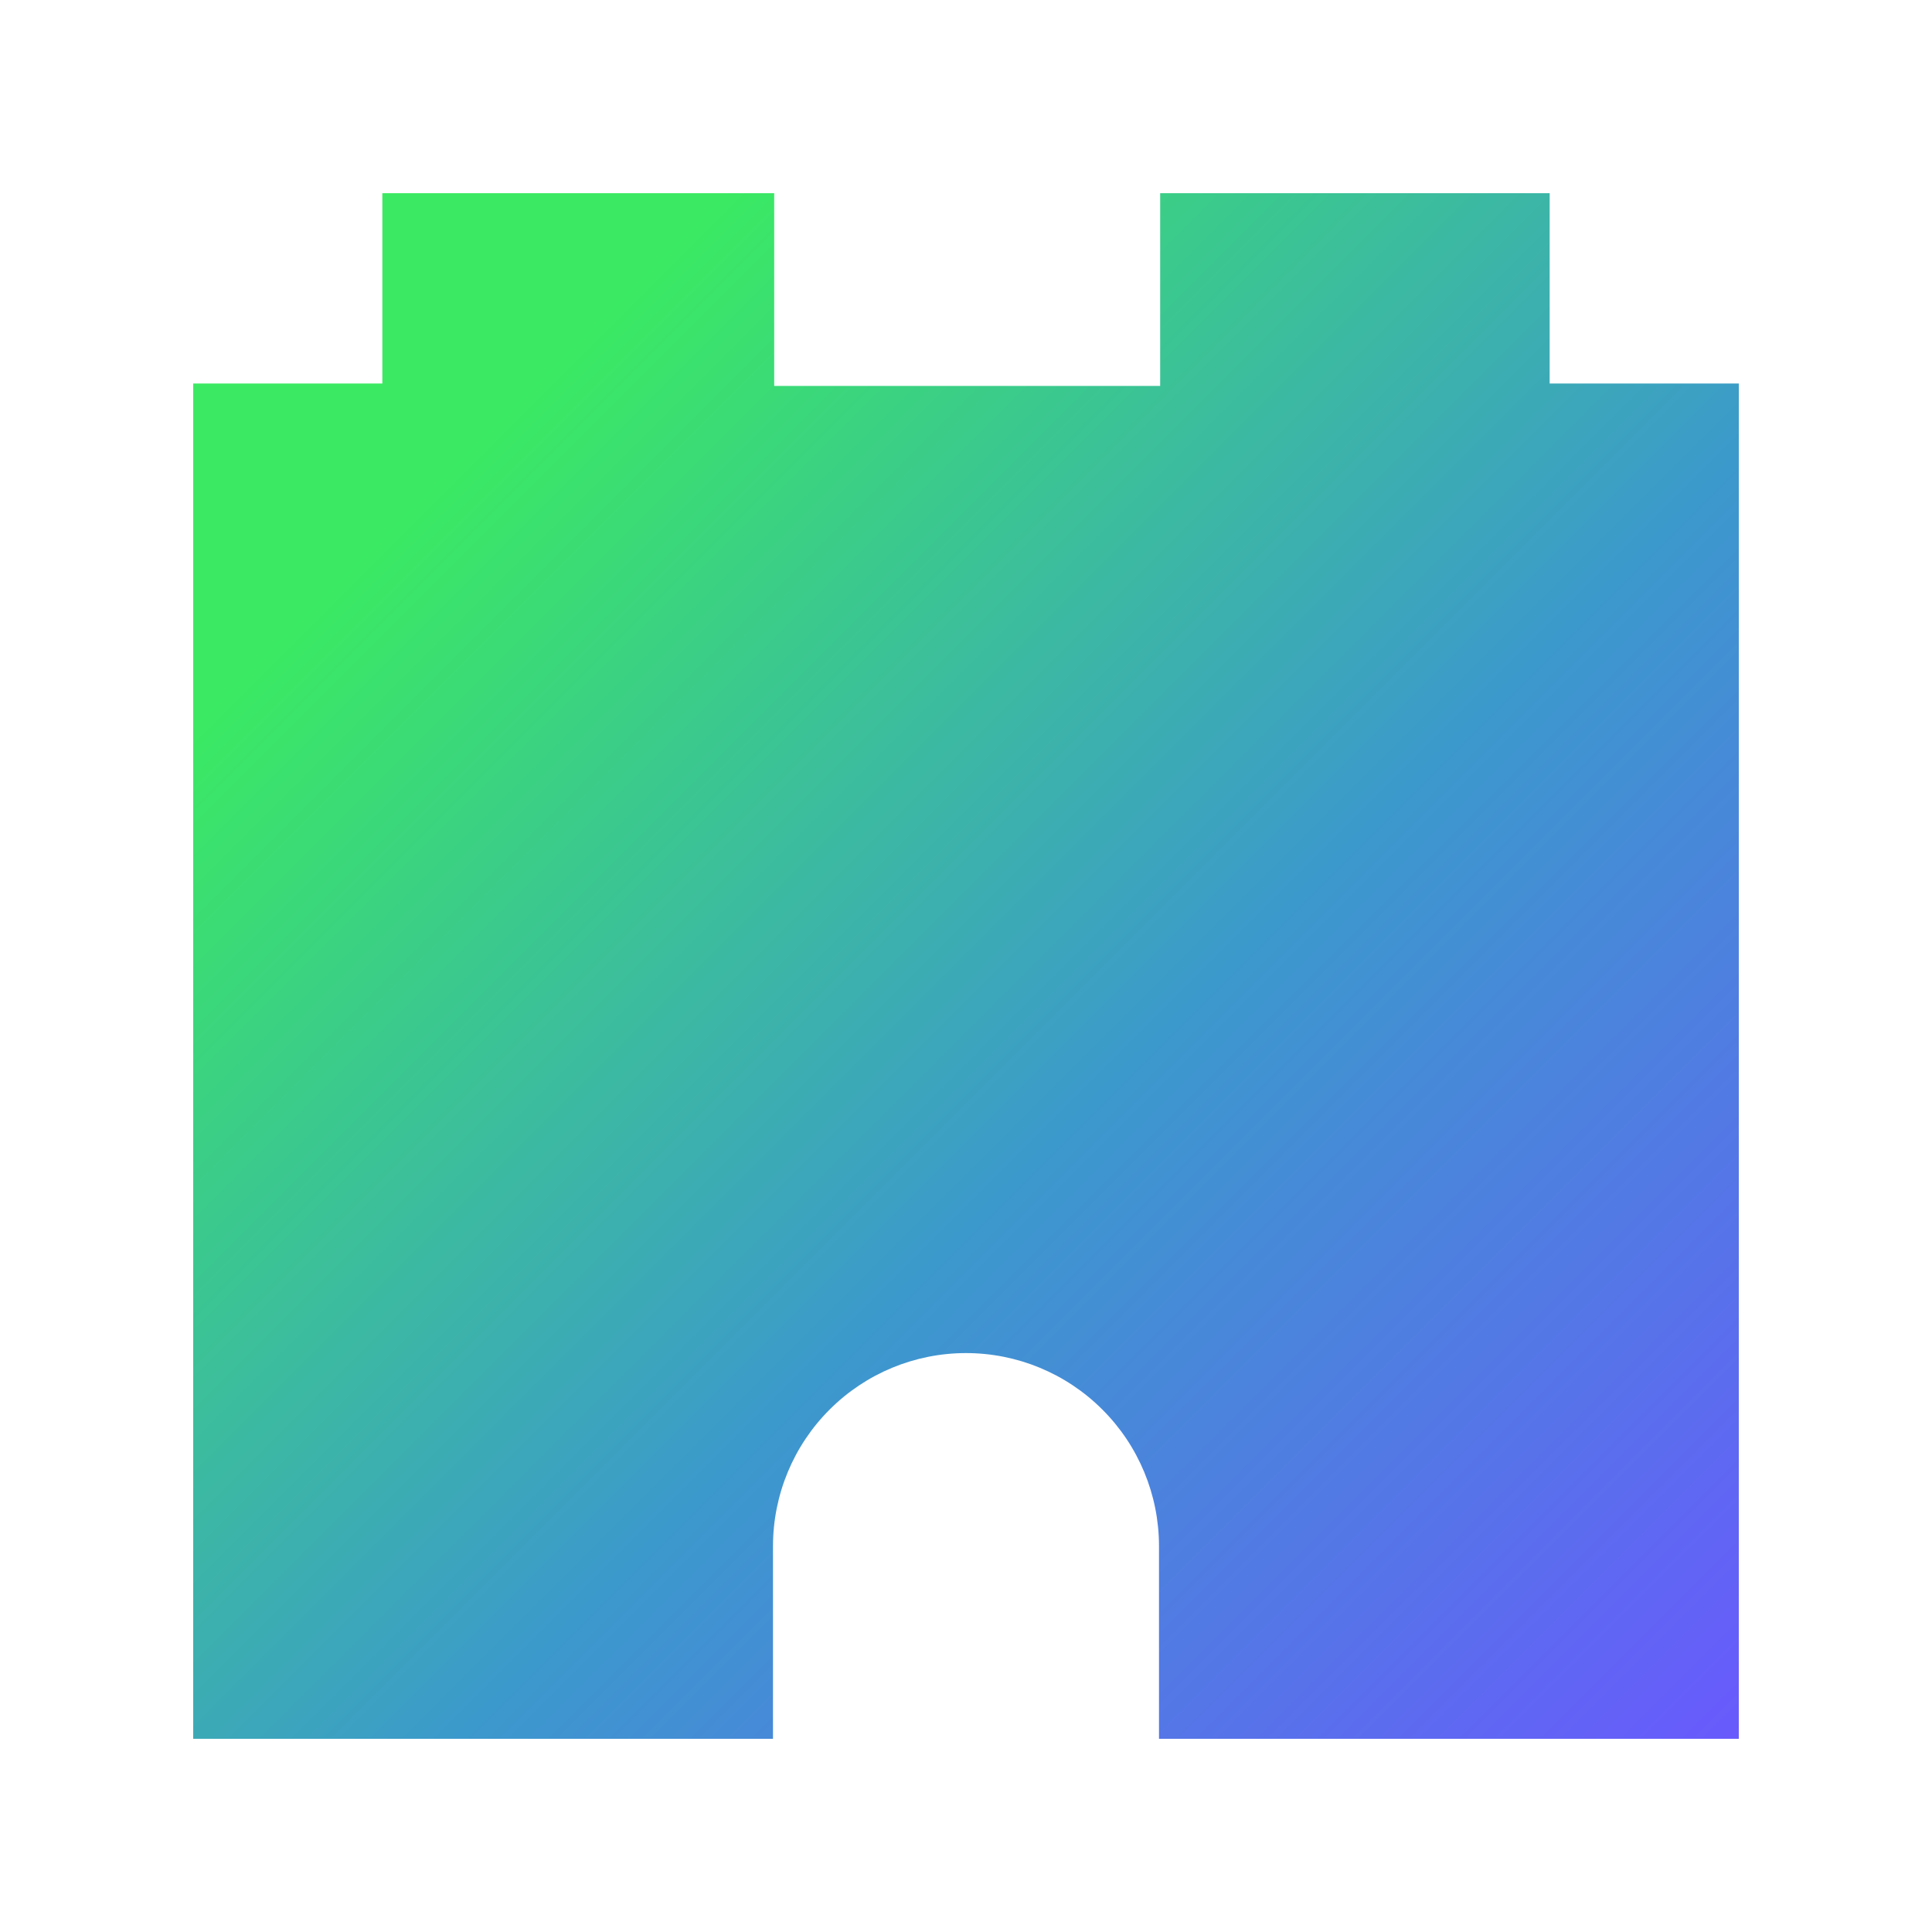
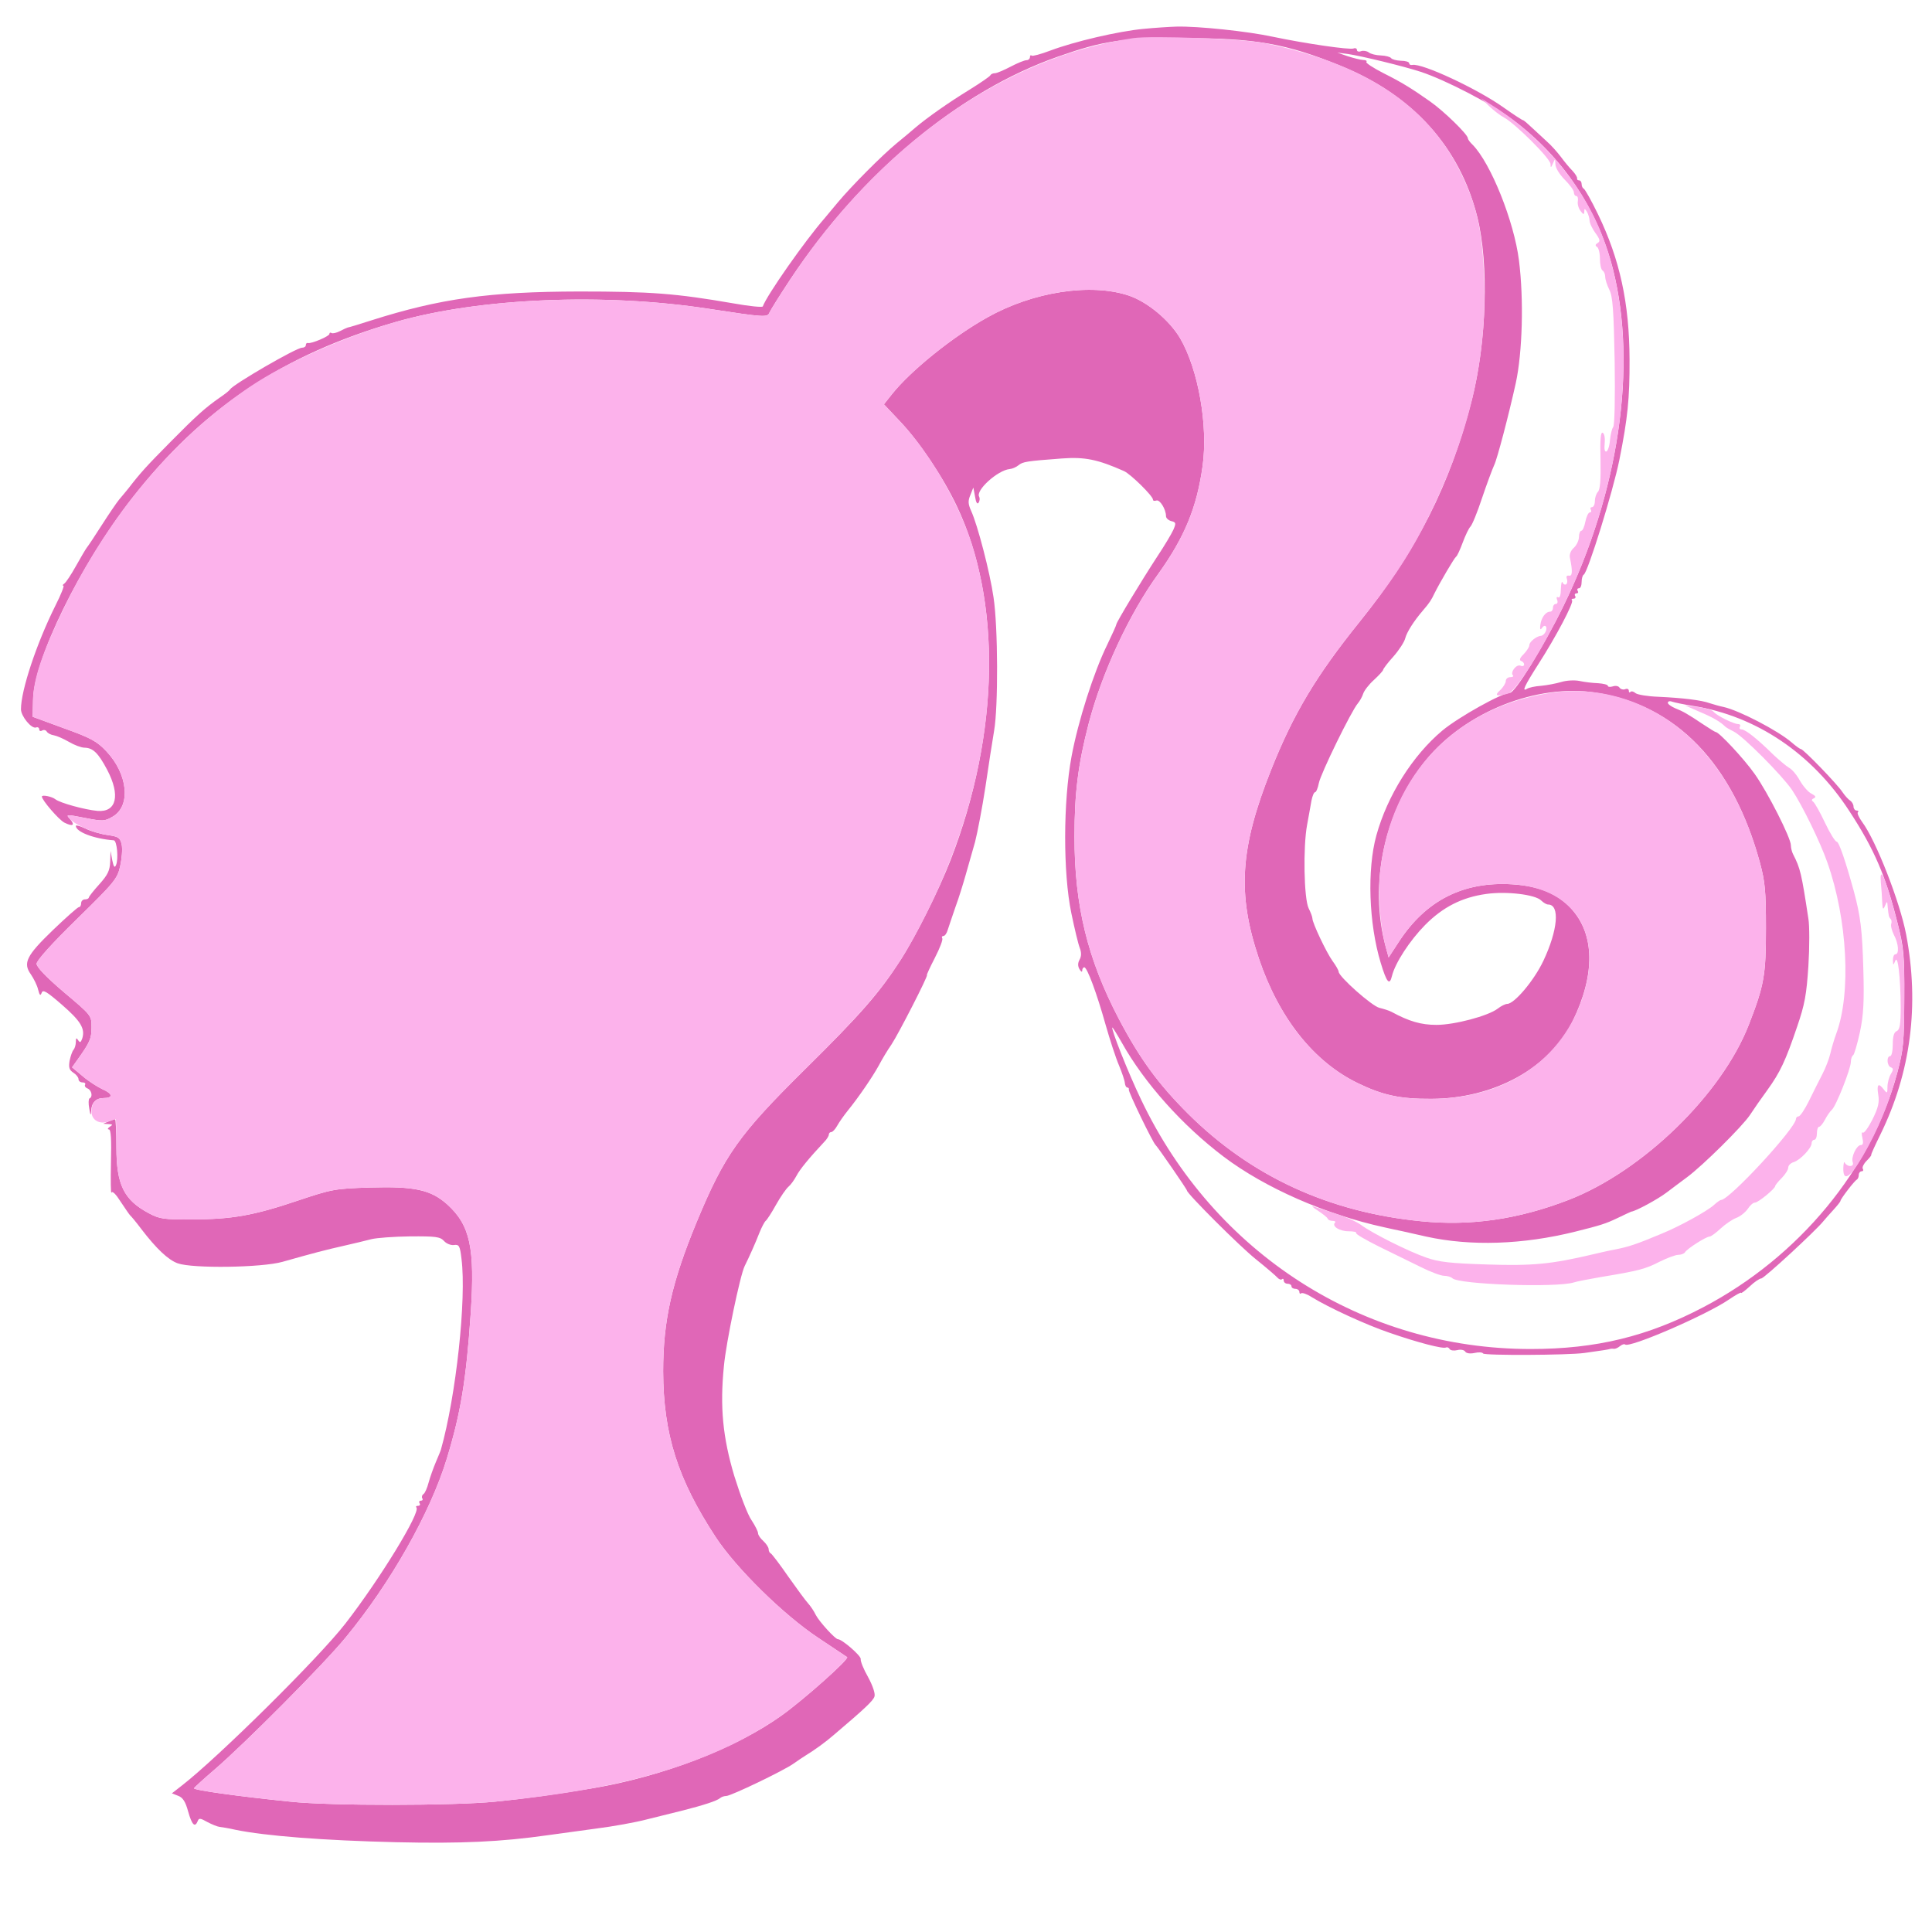
- <svg xmlns="http://www.w3.org/2000/svg" width="40" height="40" viewBox="0 0 40 40" fill="none">
-   <path d="M32.084 7.94V4H24.02V7.99H16.029V4H7.916V7.94H4V36H16.004V32.005C16.006 30.946 16.427 29.931 17.177 29.183C17.926 28.434 18.941 28.014 20 28.014C21.059 28.014 22.074 28.434 22.823 29.183C23.573 29.931 23.994 30.946 23.996 32.005V36H36V7.94H32.084Z" fill="url(#paint0_linear)" />
-   <defs>
-     <linearGradient id="paint0_linear" x1="2.942" y1="4.9" x2="37.777" y2="39.734" gradientUnits="userSpaceOnUse">
-       <stop offset="0.159" stop-color="#3BEA62" />
-       <stop offset="0.54" stop-color="#3C99CC" />
-       <stop offset="0.937" stop-color="#6B57FF" />
-     </linearGradient>
-   </defs>
+ <svg xmlns="http://www.w3.org/2000/svg" width="40px" height="40px" viewBox="0 0 40 40" version="1.1">
+   <g id="surface1">
+     <path style=" stroke:none;fill-rule:evenodd;fill:rgb(87.843%,40.392%,71.765%);fill-opacity:1;" d="M 23.672 0.598 C 23.148 0.648 22.246 0.859 21.746 1.047 C 21.551 1.121 21.375 1.168 21.359 1.152 C 21.34 1.133 21.324 1.148 21.324 1.184 C 21.324 1.215 21.293 1.246 21.254 1.246 C 21.211 1.246 21.066 1.305 20.926 1.379 C 20.785 1.453 20.637 1.516 20.598 1.516 C 20.555 1.516 20.516 1.535 20.504 1.559 C 20.496 1.582 20.301 1.715 20.07 1.859 C 19.648 2.117 19.191 2.438 18.945 2.648 C 18.871 2.715 18.699 2.855 18.566 2.965 C 18.258 3.219 17.633 3.848 17.348 4.188 C 17.23 4.332 17.105 4.477 17.078 4.512 C 16.668 4.98 15.875 6.113 15.793 6.344 C 15.785 6.367 15.512 6.34 15.184 6.281 C 13.988 6.074 13.469 6.035 11.988 6.035 C 10.137 6.039 9.113 6.18 7.688 6.633 C 7.434 6.715 7.215 6.781 7.199 6.781 C 7.184 6.785 7.113 6.816 7.039 6.855 C 6.969 6.891 6.891 6.91 6.863 6.895 C 6.84 6.879 6.82 6.887 6.82 6.914 C 6.82 6.961 6.445 7.121 6.375 7.102 C 6.352 7.094 6.332 7.113 6.332 7.145 C 6.332 7.176 6.297 7.199 6.254 7.199 C 6.133 7.199 4.836 7.953 4.762 8.062 C 4.75 8.086 4.652 8.164 4.547 8.234 C 4.246 8.445 4.074 8.598 3.523 9.156 C 3.043 9.641 2.91 9.785 2.664 10.105 C 2.613 10.168 2.527 10.273 2.469 10.34 C 2.414 10.406 2.25 10.648 2.105 10.875 C 1.961 11.102 1.82 11.312 1.793 11.344 C 1.77 11.375 1.668 11.547 1.57 11.723 C 1.473 11.898 1.363 12.062 1.332 12.082 C 1.297 12.105 1.289 12.125 1.312 12.125 C 1.336 12.125 1.262 12.312 1.145 12.543 C 0.754 13.328 0.434 14.293 0.434 14.684 C 0.434 14.828 0.652 15.094 0.746 15.062 C 0.781 15.047 0.812 15.066 0.812 15.102 C 0.812 15.133 0.84 15.145 0.871 15.125 C 0.906 15.105 0.949 15.113 0.969 15.148 C 0.988 15.18 1.055 15.215 1.113 15.223 C 1.176 15.234 1.312 15.293 1.426 15.359 C 1.539 15.426 1.684 15.48 1.75 15.48 C 1.926 15.484 2.035 15.59 2.219 15.938 C 2.496 16.465 2.414 16.82 2.02 16.789 C 1.762 16.766 1.242 16.625 1.145 16.547 C 1.078 16.492 0.867 16.449 0.867 16.492 C 0.867 16.566 1.219 16.973 1.332 17.031 C 1.512 17.121 1.562 17.086 1.445 16.953 C 1.359 16.859 1.371 16.859 1.758 16.934 C 2.133 17.008 2.168 17.004 2.336 16.906 C 2.715 16.684 2.648 16.023 2.199 15.551 C 2.008 15.348 1.879 15.277 1.324 15.078 L 0.676 14.84 L 0.684 14.496 C 0.695 13.66 1.664 11.684 2.727 10.324 C 4.184 8.457 5.855 7.34 8.199 6.664 C 9.93 6.168 12.508 6.059 14.684 6.395 C 15.828 6.57 15.891 6.574 15.93 6.473 C 15.949 6.426 16.145 6.113 16.367 5.777 C 17.828 3.578 19.863 1.887 21.906 1.172 C 22.855 0.84 23.215 0.789 24.492 0.789 C 25.984 0.789 26.637 0.902 27.766 1.367 C 29.254 1.973 30.223 3.047 30.586 4.492 C 30.828 5.461 30.781 7.059 30.473 8.281 C 30.023 10.035 29.332 11.406 28.145 12.879 C 27.246 13.996 26.777 14.781 26.316 15.941 C 25.672 17.559 25.613 18.5 26.062 19.84 C 26.477 21.074 27.199 21.984 28.113 22.426 C 28.629 22.676 28.988 22.754 29.633 22.75 C 30.934 22.746 32.082 22.113 32.559 21.145 C 33.031 20.176 33.02 19.344 32.527 18.809 C 32.238 18.5 31.859 18.344 31.312 18.309 C 30.301 18.246 29.523 18.637 28.961 19.5 L 28.75 19.824 L 28.688 19.598 C 28.336 18.289 28.664 16.781 29.531 15.727 C 30.352 14.734 31.816 14.152 33.035 14.34 C 34.703 14.594 35.879 15.809 36.438 17.863 C 36.543 18.254 36.562 18.449 36.562 19.215 C 36.562 20.184 36.527 20.395 36.211 21.207 C 35.652 22.652 34.016 24.246 32.473 24.844 C 31.43 25.246 30.449 25.387 29.426 25.285 C 27.512 25.098 25.898 24.352 24.594 23.055 C 23.98 22.441 23.602 21.926 23.164 21.094 C 22.516 19.855 22.246 18.75 22.246 17.324 C 22.246 16.422 22.32 15.828 22.539 14.984 C 22.812 13.934 23.379 12.711 23.98 11.883 C 24.527 11.121 24.781 10.5 24.898 9.652 C 25.016 8.812 24.809 7.648 24.434 7.004 C 24.211 6.629 23.762 6.254 23.375 6.121 C 22.586 5.855 21.391 6.039 20.445 6.57 C 19.727 6.969 18.848 7.68 18.465 8.164 L 18.301 8.371 L 18.629 8.719 C 19.035 9.145 19.523 9.875 19.812 10.484 C 20.742 12.445 20.695 15.184 19.684 17.797 C 19.434 18.438 18.965 19.379 18.641 19.883 C 18.199 20.566 17.816 21.004 16.668 22.137 C 15.297 23.492 15 23.91 14.422 25.305 C 13.906 26.555 13.73 27.344 13.73 28.391 C 13.734 29.695 14.031 30.625 14.82 31.828 C 15.246 32.473 16.223 33.434 16.941 33.91 C 17.254 34.117 17.523 34.297 17.539 34.309 C 17.586 34.348 16.648 35.184 16.184 35.516 C 15.238 36.195 13.73 36.777 12.277 37.023 C 11.504 37.152 10.922 37.234 10.258 37.301 C 9.383 37.387 6.848 37.391 6.008 37.301 C 4.926 37.191 4 37.062 4.016 37.023 C 4.027 37.004 4.215 36.832 4.438 36.641 C 5.062 36.105 6.703 34.457 7.16 33.898 C 8.09 32.77 8.91 31.316 9.25 30.203 C 9.539 29.254 9.652 28.574 9.746 27.188 C 9.836 25.836 9.734 25.367 9.262 24.938 C 8.922 24.633 8.586 24.559 7.664 24.586 C 6.934 24.609 6.871 24.621 6.172 24.855 C 5.258 25.164 4.801 25.246 3.977 25.246 C 3.395 25.25 3.305 25.238 3.086 25.121 C 2.562 24.844 2.41 24.527 2.41 23.75 C 2.41 23.43 2.395 23.168 2.383 23.172 C 2.367 23.172 2.305 23.195 2.246 23.219 L 2.137 23.266 L 2.246 23.273 C 2.336 23.277 2.34 23.285 2.273 23.328 C 2.23 23.359 2.219 23.383 2.254 23.383 C 2.297 23.383 2.309 23.586 2.297 24.074 C 2.289 24.453 2.293 24.73 2.309 24.691 C 2.328 24.652 2.402 24.727 2.5 24.883 C 2.594 25.023 2.68 25.152 2.699 25.168 C 2.719 25.184 2.82 25.305 2.922 25.441 C 3.238 25.855 3.484 26.086 3.68 26.156 C 3.992 26.266 5.418 26.246 5.848 26.125 C 6.484 25.945 6.734 25.879 7.117 25.793 C 7.324 25.746 7.582 25.684 7.688 25.656 C 7.793 25.629 8.152 25.602 8.488 25.598 C 9.02 25.594 9.109 25.605 9.191 25.691 C 9.242 25.75 9.336 25.785 9.398 25.777 C 9.504 25.762 9.523 25.789 9.555 26.066 C 9.66 26.895 9.441 28.906 9.129 30.012 C 9.121 30.043 9.07 30.16 9.023 30.273 C 8.973 30.391 8.906 30.578 8.875 30.691 C 8.844 30.809 8.797 30.918 8.766 30.934 C 8.738 30.953 8.727 30.992 8.742 31.02 C 8.762 31.047 8.746 31.07 8.715 31.07 C 8.68 31.07 8.668 31.094 8.688 31.125 C 8.707 31.152 8.691 31.176 8.656 31.176 C 8.617 31.176 8.605 31.191 8.621 31.211 C 8.715 31.305 7.867 32.691 7.152 33.613 C 6.605 34.32 4.496 36.406 3.75 36.98 L 3.559 37.129 L 3.688 37.18 C 3.785 37.215 3.84 37.301 3.895 37.504 C 3.973 37.781 4.035 37.848 4.094 37.703 C 4.117 37.637 4.148 37.641 4.293 37.723 C 4.387 37.773 4.504 37.82 4.547 37.824 C 4.59 37.828 4.738 37.852 4.871 37.883 C 5.496 38.012 6.699 38.105 8.199 38.141 C 9.551 38.172 10.375 38.133 11.34 37.996 C 11.547 37.969 12 37.906 12.34 37.859 C 12.684 37.816 13.16 37.73 13.395 37.668 C 13.633 37.609 13.977 37.523 14.152 37.48 C 14.562 37.375 14.844 37.285 14.91 37.227 C 14.938 37.203 14.992 37.184 15.035 37.184 C 15.133 37.184 16.223 36.66 16.426 36.516 C 16.516 36.453 16.629 36.375 16.676 36.348 C 16.879 36.223 17.09 36.07 17.27 35.914 C 17.91 35.371 18.078 35.211 18.105 35.125 C 18.125 35.066 18.07 34.902 17.973 34.723 C 17.879 34.559 17.812 34.391 17.82 34.348 C 17.832 34.285 17.434 33.938 17.348 33.938 C 17.293 33.938 16.965 33.578 16.891 33.438 C 16.852 33.355 16.777 33.246 16.73 33.195 C 16.68 33.141 16.496 32.891 16.32 32.641 C 16.145 32.387 15.98 32.172 15.957 32.16 C 15.934 32.152 15.914 32.113 15.914 32.074 C 15.914 32.035 15.863 31.961 15.805 31.906 C 15.746 31.855 15.695 31.781 15.695 31.746 C 15.695 31.707 15.633 31.586 15.559 31.473 C 15.48 31.363 15.324 30.949 15.203 30.559 C 14.965 29.762 14.902 29.133 14.988 28.281 C 15.031 27.805 15.324 26.398 15.418 26.211 C 15.512 26.023 15.641 25.734 15.723 25.523 C 15.77 25.406 15.828 25.297 15.852 25.277 C 15.875 25.262 15.973 25.113 16.066 24.945 C 16.16 24.777 16.277 24.609 16.324 24.57 C 16.371 24.531 16.441 24.434 16.488 24.348 C 16.555 24.215 16.758 23.969 17.062 23.645 C 17.117 23.59 17.16 23.52 17.16 23.492 C 17.16 23.461 17.184 23.438 17.211 23.438 C 17.238 23.438 17.293 23.379 17.332 23.309 C 17.371 23.238 17.469 23.098 17.551 22.996 C 17.773 22.723 18.062 22.301 18.195 22.059 C 18.258 21.938 18.375 21.742 18.457 21.625 C 18.602 21.406 19.227 20.188 19.191 20.188 C 19.18 20.188 19.254 20.027 19.355 19.832 C 19.457 19.633 19.527 19.453 19.508 19.426 C 19.492 19.398 19.504 19.379 19.531 19.379 C 19.562 19.379 19.602 19.324 19.621 19.254 C 19.641 19.188 19.715 18.977 19.781 18.781 C 19.852 18.59 19.945 18.285 19.996 18.105 C 20.047 17.926 20.133 17.621 20.188 17.43 C 20.238 17.234 20.336 16.723 20.402 16.293 C 20.465 15.859 20.547 15.336 20.582 15.129 C 20.668 14.633 20.664 12.988 20.57 12.367 C 20.496 11.852 20.238 10.859 20.105 10.574 C 20.043 10.434 20.039 10.371 20.09 10.25 L 20.152 10.094 L 20.188 10.285 C 20.207 10.406 20.234 10.449 20.262 10.406 C 20.285 10.367 20.289 10.316 20.273 10.285 C 20.191 10.156 20.656 9.734 20.906 9.711 C 20.957 9.707 21.039 9.672 21.086 9.633 C 21.176 9.559 21.25 9.547 21.988 9.492 C 22.461 9.457 22.727 9.512 23.273 9.754 C 23.414 9.82 23.871 10.27 23.871 10.344 C 23.871 10.371 23.902 10.375 23.941 10.363 C 24.012 10.336 24.141 10.543 24.141 10.688 C 24.141 10.727 24.191 10.773 24.25 10.789 C 24.348 10.812 24.352 10.832 24.293 10.969 C 24.254 11.055 24.105 11.305 23.957 11.527 C 23.633 12.023 23.113 12.883 23.113 12.926 C 23.113 12.945 23.027 13.133 22.926 13.344 C 22.645 13.914 22.32 14.934 22.184 15.668 C 22.012 16.598 22.008 18.07 22.18 18.902 C 22.246 19.223 22.324 19.547 22.355 19.625 C 22.391 19.719 22.391 19.797 22.352 19.867 C 22.312 19.941 22.312 20.004 22.352 20.07 C 22.383 20.121 22.406 20.133 22.406 20.094 C 22.406 20.059 22.426 20.027 22.449 20.027 C 22.508 20.027 22.707 20.562 22.891 21.219 C 22.98 21.531 23.102 21.906 23.168 22.059 C 23.23 22.207 23.285 22.371 23.289 22.422 C 23.293 22.473 23.316 22.516 23.34 22.516 C 23.363 22.516 23.379 22.535 23.371 22.559 C 23.355 22.598 23.867 23.656 23.926 23.707 C 23.969 23.746 24.574 24.621 24.574 24.648 C 24.574 24.711 25.668 25.805 26 26.07 C 26.215 26.242 26.414 26.414 26.445 26.449 C 26.48 26.488 26.523 26.504 26.543 26.484 C 26.562 26.465 26.578 26.48 26.578 26.512 C 26.578 26.547 26.613 26.578 26.656 26.578 C 26.703 26.578 26.738 26.602 26.738 26.629 C 26.738 26.66 26.773 26.684 26.82 26.684 C 26.863 26.684 26.902 26.715 26.902 26.746 C 26.902 26.781 26.918 26.797 26.938 26.777 C 26.957 26.758 27.055 26.789 27.152 26.852 C 27.504 27.07 28.285 27.43 28.77 27.594 C 29.355 27.797 29.883 27.934 29.938 27.898 C 29.961 27.887 29.996 27.898 30.012 27.93 C 30.031 27.961 30.105 27.969 30.172 27.953 C 30.242 27.934 30.316 27.949 30.336 27.984 C 30.359 28.02 30.438 28.031 30.527 28.012 C 30.613 27.992 30.691 27.996 30.707 28.023 C 30.734 28.066 32.453 28.059 32.801 28.012 C 33.172 27.961 33.316 27.938 33.344 27.926 C 33.355 27.922 33.391 27.922 33.414 27.926 C 33.441 27.93 33.496 27.906 33.539 27.871 C 33.582 27.836 33.629 27.82 33.645 27.836 C 33.73 27.918 35.336 27.223 35.801 26.902 C 35.938 26.809 36.047 26.75 36.047 26.766 C 36.047 26.785 36.129 26.723 36.227 26.633 C 36.32 26.543 36.43 26.469 36.465 26.469 C 36.523 26.469 37.59 25.484 37.75 25.285 C 37.781 25.246 37.875 25.141 37.957 25.051 C 38.039 24.961 38.105 24.879 38.105 24.863 C 38.105 24.824 38.398 24.441 38.445 24.422 C 38.465 24.41 38.484 24.367 38.484 24.324 C 38.484 24.285 38.512 24.25 38.543 24.25 C 38.574 24.25 38.586 24.227 38.566 24.195 C 38.551 24.168 38.586 24.094 38.645 24.035 C 38.707 23.973 38.75 23.918 38.742 23.91 C 38.734 23.902 38.82 23.715 38.93 23.492 C 39.562 22.203 39.742 20.809 39.465 19.348 C 39.336 18.672 38.84 17.402 38.555 17.02 C 38.488 16.926 38.445 16.836 38.465 16.816 C 38.488 16.797 38.473 16.781 38.438 16.781 C 38.406 16.781 38.375 16.742 38.375 16.699 C 38.375 16.656 38.344 16.602 38.309 16.578 C 38.27 16.555 38.199 16.477 38.148 16.402 C 38.043 16.238 37.336 15.508 37.285 15.508 C 37.266 15.508 37.18 15.445 37.094 15.371 C 36.809 15.125 36.004 14.707 35.684 14.637 C 35.602 14.621 35.473 14.582 35.398 14.559 C 35.23 14.496 34.836 14.449 34.332 14.426 C 34.113 14.418 33.906 14.383 33.863 14.352 C 33.824 14.316 33.777 14.305 33.758 14.324 C 33.738 14.348 33.723 14.336 33.723 14.301 C 33.723 14.266 33.688 14.25 33.645 14.27 C 33.605 14.285 33.555 14.27 33.531 14.238 C 33.512 14.203 33.449 14.191 33.391 14.211 C 33.336 14.227 33.289 14.223 33.289 14.199 C 33.289 14.176 33.195 14.152 33.086 14.145 C 32.973 14.141 32.801 14.121 32.699 14.098 C 32.598 14.078 32.434 14.086 32.32 14.121 C 32.215 14.152 32.027 14.188 31.906 14.199 C 31.785 14.207 31.656 14.234 31.613 14.262 C 31.504 14.328 31.559 14.207 31.848 13.754 C 32.211 13.191 32.59 12.473 32.547 12.43 C 32.527 12.41 32.543 12.395 32.578 12.395 C 32.613 12.395 32.629 12.371 32.613 12.34 C 32.594 12.312 32.605 12.285 32.641 12.285 C 32.672 12.285 32.684 12.262 32.664 12.234 C 32.648 12.203 32.656 12.18 32.691 12.18 C 32.723 12.18 32.746 12.121 32.746 12.047 C 32.746 11.977 32.766 11.91 32.789 11.898 C 32.871 11.863 33.395 10.176 33.527 9.523 C 33.699 8.664 33.742 8.246 33.738 7.441 C 33.734 6.27 33.535 5.367 33.086 4.438 C 32.949 4.156 32.816 3.918 32.789 3.906 C 32.766 3.895 32.746 3.855 32.746 3.812 C 32.746 3.77 32.723 3.734 32.691 3.734 C 32.664 3.734 32.645 3.715 32.652 3.695 C 32.66 3.672 32.617 3.602 32.559 3.539 C 32.496 3.477 32.387 3.344 32.312 3.242 C 32.238 3.145 32.109 3 32.023 2.926 C 31.938 2.848 31.797 2.719 31.715 2.641 C 31.629 2.559 31.547 2.488 31.531 2.488 C 31.516 2.488 31.336 2.371 31.137 2.23 C 30.598 1.844 29.445 1.305 29.242 1.344 C 29.203 1.352 29.176 1.336 29.176 1.309 C 29.176 1.281 29.098 1.258 29.004 1.258 C 28.91 1.254 28.82 1.23 28.801 1.203 C 28.781 1.176 28.688 1.152 28.59 1.148 C 28.488 1.145 28.379 1.117 28.34 1.086 C 28.301 1.055 28.227 1.043 28.18 1.059 C 28.133 1.078 28.094 1.066 28.094 1.035 C 28.094 1.004 28.062 0.988 28.023 1.004 C 27.938 1.035 27.027 0.902 26.359 0.762 C 25.836 0.648 24.797 0.539 24.355 0.551 C 24.223 0.555 23.914 0.574 23.672 0.598 M 27.902 1.164 C 28.023 1.203 28.164 1.238 28.223 1.242 C 28.281 1.242 28.309 1.262 28.289 1.281 C 28.27 1.301 28.43 1.406 28.645 1.516 C 29.004 1.695 29.223 1.828 29.605 2.098 C 29.891 2.297 30.391 2.785 30.391 2.863 C 30.391 2.887 30.434 2.945 30.488 2.996 C 30.863 3.375 31.348 4.582 31.449 5.395 C 31.551 6.203 31.52 7.297 31.383 7.93 C 31.238 8.586 30.996 9.512 30.934 9.633 C 30.898 9.711 30.785 10.012 30.684 10.312 C 30.586 10.609 30.477 10.875 30.441 10.906 C 30.41 10.938 30.34 11.082 30.285 11.23 C 30.23 11.379 30.168 11.516 30.145 11.527 C 30.105 11.559 29.816 12.051 29.699 12.285 C 29.637 12.418 29.594 12.484 29.469 12.629 C 29.273 12.855 29.125 13.09 29.094 13.215 C 29.074 13.293 28.965 13.461 28.848 13.594 C 28.73 13.723 28.637 13.848 28.637 13.867 C 28.633 13.891 28.547 13.984 28.445 14.078 C 28.34 14.172 28.242 14.301 28.223 14.363 C 28.203 14.426 28.152 14.516 28.113 14.562 C 27.98 14.715 27.34 16.023 27.305 16.215 C 27.285 16.316 27.25 16.402 27.227 16.402 C 27.203 16.402 27.172 16.48 27.152 16.578 C 27.137 16.672 27.094 16.898 27.062 17.078 C 26.977 17.531 26.996 18.605 27.094 18.805 C 27.137 18.891 27.172 18.984 27.172 19.016 C 27.172 19.109 27.465 19.727 27.59 19.898 C 27.656 19.988 27.715 20.09 27.715 20.117 C 27.715 20.219 28.41 20.836 28.562 20.867 C 28.645 20.887 28.758 20.922 28.809 20.949 C 29.176 21.148 29.422 21.219 29.742 21.219 C 30.113 21.219 30.809 21.035 31.008 20.883 C 31.078 20.828 31.168 20.785 31.203 20.785 C 31.352 20.785 31.758 20.305 31.953 19.895 C 32.254 19.258 32.301 18.727 32.051 18.727 C 32.02 18.727 31.957 18.691 31.91 18.645 C 31.789 18.52 31.191 18.449 30.773 18.508 C 30.266 18.578 29.871 18.781 29.504 19.152 C 29.188 19.473 28.887 19.934 28.82 20.203 C 28.77 20.414 28.711 20.348 28.586 19.934 C 28.34 19.125 28.301 18.004 28.496 17.297 C 28.723 16.473 29.246 15.641 29.863 15.125 C 30.195 14.848 31.098 14.344 31.262 14.344 C 31.367 14.344 31.961 13.383 32.367 12.551 C 33.516 10.199 33.902 7.582 33.395 5.574 C 33.078 4.328 32.355 3.25 31.312 2.473 C 30.883 2.152 29.938 1.66 29.418 1.488 C 29.062 1.371 28.176 1.156 27.902 1.117 L 27.688 1.09 L 27.902 1.164 M 34.531 14.551 C 34.531 14.578 34.602 14.629 34.684 14.664 C 34.844 14.727 34.934 14.777 35.273 15.004 C 35.398 15.086 35.508 15.156 35.523 15.156 C 35.59 15.156 36.109 15.711 36.328 16.023 C 36.598 16.402 37.078 17.348 37.078 17.5 C 37.078 17.551 37.098 17.637 37.125 17.688 C 37.273 17.977 37.297 18.074 37.441 19.023 C 37.465 19.168 37.465 19.609 37.441 19.996 C 37.402 20.59 37.367 20.793 37.207 21.258 C 36.969 21.961 36.855 22.203 36.59 22.57 C 36.469 22.734 36.309 22.965 36.23 23.086 C 36.074 23.32 35.258 24.129 34.926 24.375 C 34.816 24.457 34.625 24.598 34.508 24.688 C 34.324 24.828 33.871 25.074 33.773 25.086 C 33.762 25.09 33.633 25.148 33.488 25.219 C 33.242 25.336 33.145 25.367 32.613 25.5 C 31.527 25.77 30.449 25.805 29.527 25.602 C 29.379 25.57 29.16 25.52 29.039 25.492 C 28.922 25.469 28.75 25.43 28.66 25.41 C 27.445 25.145 26.191 24.594 25.336 23.949 C 24.484 23.305 23.695 22.426 23.223 21.582 C 23.125 21.41 23.039 21.273 23.031 21.273 C 22.988 21.273 23.359 22.215 23.625 22.766 C 25.141 25.953 28.223 27.93 31.691 27.93 C 33.047 27.93 34.117 27.668 35.27 27.062 C 37.246 26.023 38.746 24.207 39.281 22.211 C 39.41 21.73 39.422 21.582 39.426 20.676 C 39.43 19.766 39.418 19.625 39.285 19.105 C 39.043 18.137 38.805 17.582 38.289 16.793 C 37.516 15.602 36.363 14.824 35.062 14.617 C 34.863 14.586 34.664 14.543 34.617 14.527 C 34.57 14.508 34.531 14.52 34.531 14.551 M 1.57 17.098 C 1.57 17.223 1.945 17.367 2.355 17.398 C 2.422 17.402 2.457 17.785 2.402 17.91 C 2.375 17.977 2.352 17.949 2.324 17.809 L 2.289 17.617 L 2.281 17.844 C 2.273 18.027 2.23 18.113 2.059 18.305 C 1.941 18.434 1.844 18.559 1.84 18.578 C 1.84 18.602 1.805 18.621 1.758 18.621 C 1.715 18.621 1.68 18.656 1.68 18.699 C 1.68 18.746 1.66 18.781 1.633 18.781 C 1.609 18.781 1.367 18.996 1.098 19.254 C 0.547 19.785 0.469 19.938 0.641 20.176 C 0.699 20.262 0.77 20.402 0.789 20.488 C 0.82 20.609 0.836 20.625 0.863 20.555 C 0.887 20.48 0.965 20.527 1.281 20.801 C 1.672 21.141 1.766 21.297 1.703 21.5 C 1.672 21.586 1.656 21.594 1.617 21.535 C 1.582 21.48 1.57 21.488 1.57 21.574 C 1.57 21.633 1.547 21.707 1.523 21.734 C 1.496 21.762 1.461 21.867 1.441 21.961 C 1.418 22.102 1.434 22.152 1.516 22.207 C 1.574 22.242 1.625 22.305 1.625 22.34 C 1.625 22.379 1.66 22.41 1.707 22.41 C 1.754 22.41 1.777 22.43 1.762 22.457 C 1.746 22.484 1.77 22.52 1.812 22.535 C 1.898 22.57 1.926 22.711 1.852 22.742 C 1.832 22.754 1.828 22.848 1.848 22.949 C 1.871 23.098 1.883 23.109 1.887 23 C 1.895 22.828 1.988 22.734 2.145 22.734 C 2.348 22.734 2.336 22.645 2.121 22.551 C 2.012 22.5 1.824 22.379 1.707 22.277 L 1.492 22.098 L 1.598 21.949 C 1.863 21.578 1.895 21.504 1.895 21.27 C 1.895 21.023 1.895 21.023 1.324 20.543 C 0.957 20.23 0.758 20.023 0.758 19.953 C 0.758 19.887 1.07 19.539 1.59 19.031 C 2.371 18.266 2.43 18.195 2.488 17.934 C 2.523 17.777 2.539 17.578 2.52 17.488 C 2.488 17.344 2.453 17.32 2.23 17.289 C 2.09 17.27 1.883 17.211 1.773 17.156 C 1.66 17.102 1.57 17.078 1.57 17.098 " />
+     <path style=" stroke:none;fill-rule:evenodd;fill:rgb(98.824%,69.804%,92.157%);fill-opacity:1;" d="M 23.465 0.789 C 20.801 1.176 18.215 2.996 16.367 5.777 C 16.145 6.113 15.949 6.426 15.93 6.473 C 15.891 6.574 15.828 6.57 14.684 6.395 C 12.508 6.059 9.93 6.168 8.199 6.664 C 7.121 6.973 5.906 7.516 5.18 8.004 C 3.594 9.074 2.262 10.656 1.324 12.586 C 0.875 13.516 0.688 14.066 0.684 14.496 L 0.676 14.84 L 1.324 15.078 C 1.879 15.277 2.008 15.348 2.199 15.551 C 2.648 16.023 2.715 16.684 2.336 16.906 C 2.168 17.004 2.133 17.008 1.758 16.934 C 1.379 16.859 1.359 16.859 1.441 16.949 C 1.566 17.086 1.938 17.246 2.23 17.289 C 2.453 17.32 2.488 17.344 2.52 17.488 C 2.539 17.578 2.523 17.777 2.488 17.934 C 2.43 18.195 2.371 18.266 1.59 19.031 C 1.07 19.539 0.758 19.887 0.758 19.953 C 0.758 20.023 0.957 20.23 1.324 20.543 C 1.895 21.023 1.895 21.023 1.895 21.27 C 1.895 21.504 1.863 21.578 1.598 21.949 L 1.492 22.098 L 1.707 22.277 C 1.824 22.379 2.012 22.5 2.121 22.551 C 2.336 22.645 2.348 22.734 2.145 22.734 C 1.98 22.734 1.895 22.832 1.895 23.016 C 1.895 23.195 2.066 23.289 2.262 23.215 C 2.332 23.188 2.395 23.168 2.398 23.168 C 2.402 23.168 2.41 23.43 2.41 23.75 C 2.41 24.527 2.562 24.844 3.086 25.121 C 3.305 25.238 3.395 25.25 3.977 25.246 C 4.801 25.246 5.258 25.164 6.172 24.855 C 6.871 24.621 6.934 24.609 7.664 24.586 C 8.586 24.559 8.922 24.633 9.262 24.938 C 9.734 25.367 9.836 25.836 9.746 27.188 C 9.652 28.574 9.539 29.254 9.25 30.203 C 8.91 31.316 8.09 32.77 7.16 33.898 C 6.703 34.457 5.062 36.105 4.438 36.641 C 4.215 36.832 4.027 37.004 4.016 37.023 C 4 37.062 4.926 37.191 6.008 37.301 C 6.848 37.391 9.383 37.387 10.258 37.301 C 12.418 37.086 13.859 36.738 15.129 36.133 C 15.457 35.977 15.93 35.699 16.184 35.516 C 16.648 35.184 17.586 34.348 17.539 34.309 C 17.523 34.297 17.254 34.117 16.941 33.91 C 16.223 33.434 15.246 32.473 14.82 31.828 C 14.031 30.625 13.734 29.695 13.73 28.391 C 13.73 27.344 13.906 26.555 14.422 25.305 C 15 23.91 15.297 23.492 16.668 22.137 C 18.156 20.668 18.562 20.145 19.188 18.898 C 20.457 16.367 20.809 13.633 20.16 11.391 C 19.898 10.492 19.273 9.398 18.629 8.719 L 18.301 8.371 L 18.465 8.164 C 18.848 7.68 19.727 6.969 20.445 6.57 C 21.391 6.039 22.586 5.855 23.375 6.121 C 23.762 6.254 24.211 6.629 24.434 7.004 C 24.809 7.648 25.016 8.812 24.898 9.652 C 24.781 10.5 24.527 11.121 23.98 11.883 C 23.379 12.711 22.812 13.934 22.539 14.984 C 22.32 15.828 22.246 16.422 22.246 17.324 C 22.246 18.75 22.516 19.855 23.164 21.094 C 23.602 21.926 23.98 22.441 24.594 23.055 C 25.898 24.352 27.512 25.098 29.426 25.285 C 30.449 25.387 31.43 25.246 32.473 24.844 C 34.016 24.246 35.652 22.652 36.211 21.207 C 36.527 20.395 36.562 20.184 36.562 19.215 C 36.562 18.449 36.543 18.254 36.438 17.863 C 36.168 16.867 35.762 16.09 35.195 15.477 C 34.383 14.598 33.234 14.176 32.113 14.344 C 30.145 14.637 28.805 16.027 28.578 18.02 C 28.523 18.5 28.57 19.16 28.688 19.598 L 28.75 19.824 L 28.961 19.5 C 29.523 18.637 30.301 18.246 31.312 18.309 C 32.531 18.383 33.133 19.23 32.828 20.434 C 32.465 21.859 31.246 22.746 29.633 22.75 C 28.988 22.754 28.629 22.676 28.113 22.426 C 27.199 21.984 26.477 21.074 26.062 19.84 C 25.613 18.5 25.672 17.559 26.316 15.941 C 26.777 14.781 27.246 13.996 28.145 12.879 C 28.738 12.145 29.137 11.555 29.457 10.934 C 30.379 9.152 30.781 7.527 30.73 5.824 C 30.695 4.777 30.582 4.258 30.23 3.547 C 29.543 2.168 28.23 1.309 26.172 0.891 C 25.75 0.805 23.848 0.734 23.465 0.789 M 30.828 2.195 C 30.918 2.281 31.059 2.391 31.141 2.434 C 31.363 2.551 32.098 3.281 32.102 3.395 C 32.105 3.48 32.109 3.48 32.152 3.383 C 32.195 3.281 32.199 3.281 32.203 3.402 C 32.203 3.473 32.289 3.613 32.395 3.719 C 32.5 3.824 32.586 3.941 32.586 3.984 C 32.586 4.027 32.609 4.059 32.637 4.059 C 32.664 4.059 32.676 4.105 32.668 4.164 C 32.656 4.219 32.68 4.312 32.723 4.367 C 32.781 4.445 32.797 4.449 32.801 4.383 C 32.801 4.312 32.809 4.312 32.855 4.383 C 32.883 4.43 32.906 4.508 32.91 4.562 C 32.91 4.617 32.965 4.734 33.031 4.824 C 33.125 4.953 33.137 4.996 33.078 5.031 C 33.027 5.062 33.023 5.086 33.066 5.113 C 33.098 5.133 33.125 5.242 33.125 5.359 C 33.125 5.473 33.148 5.582 33.18 5.602 C 33.211 5.621 33.234 5.68 33.234 5.73 C 33.234 5.785 33.273 5.906 33.32 6 C 33.391 6.141 33.41 6.43 33.43 7.48 C 33.441 8.23 33.43 8.812 33.398 8.844 C 33.371 8.879 33.344 9 33.332 9.117 C 33.324 9.234 33.289 9.336 33.258 9.348 C 33.223 9.359 33.211 9.293 33.223 9.184 C 33.234 9.082 33.219 8.98 33.184 8.961 C 33.141 8.934 33.125 9.09 33.137 9.52 C 33.145 9.938 33.129 10.141 33.082 10.184 C 33.047 10.223 33.02 10.309 33.02 10.375 C 33.02 10.445 32.992 10.5 32.961 10.5 C 32.93 10.5 32.918 10.523 32.938 10.555 C 32.953 10.586 32.945 10.609 32.914 10.609 C 32.887 10.609 32.844 10.695 32.824 10.797 C 32.805 10.902 32.766 10.988 32.742 10.988 C 32.715 10.988 32.691 11.047 32.691 11.113 C 32.691 11.184 32.645 11.285 32.586 11.34 C 32.52 11.398 32.488 11.48 32.504 11.551 C 32.562 11.828 32.555 11.934 32.484 11.918 C 32.438 11.91 32.422 11.934 32.441 11.984 C 32.457 12.031 32.449 12.078 32.426 12.098 C 32.398 12.113 32.363 12.094 32.352 12.059 C 32.336 12.02 32.32 12.082 32.316 12.195 C 32.316 12.316 32.293 12.387 32.262 12.367 C 32.23 12.348 32.219 12.371 32.238 12.418 C 32.258 12.465 32.246 12.504 32.211 12.504 C 32.18 12.504 32.152 12.539 32.152 12.586 C 32.152 12.629 32.125 12.664 32.094 12.664 C 32 12.664 31.91 12.789 31.891 12.938 C 31.879 13.031 31.891 13.051 31.926 13 C 31.953 12.957 31.988 12.945 32.008 12.973 C 32.043 13.031 31.973 13.16 31.902 13.164 C 31.809 13.172 31.664 13.289 31.664 13.355 C 31.664 13.395 31.609 13.477 31.547 13.543 C 31.469 13.617 31.449 13.668 31.492 13.684 C 31.527 13.695 31.555 13.727 31.555 13.758 C 31.555 13.789 31.52 13.801 31.477 13.781 C 31.391 13.75 31.262 13.922 31.324 13.984 C 31.344 14.004 31.316 14.02 31.266 14.02 C 31.219 14.02 31.176 14.055 31.176 14.098 C 31.176 14.141 31.125 14.227 31.059 14.289 C 30.934 14.402 30.98 14.426 31.215 14.363 C 31.383 14.32 31.906 13.492 32.367 12.551 C 33.68 9.867 33.98 6.871 33.148 4.816 C 32.723 3.758 31.867 2.773 30.824 2.137 L 30.664 2.035 L 30.828 2.195 M 35.199 14.742 C 35.469 14.855 35.621 14.945 35.723 15.047 C 35.738 15.062 35.82 15.109 35.906 15.152 C 36.105 15.258 36.895 16.051 37.102 16.355 C 37.316 16.676 37.688 17.438 37.836 17.863 C 38.25 19.043 38.328 20.559 38.02 21.395 C 37.973 21.52 37.918 21.711 37.895 21.812 C 37.871 21.918 37.797 22.113 37.727 22.246 C 37.66 22.379 37.531 22.629 37.449 22.801 C 37.363 22.973 37.27 23.113 37.238 23.113 C 37.211 23.113 37.184 23.137 37.184 23.164 C 37.184 23.352 35.805 24.844 35.633 24.844 C 35.613 24.844 35.547 24.891 35.484 24.949 C 35.34 25.078 34.781 25.387 34.41 25.539 C 33.879 25.762 33.723 25.812 33.449 25.867 C 33.316 25.891 33.098 25.941 32.965 25.973 C 32.121 26.172 31.727 26.211 30.793 26.18 C 30.035 26.156 29.789 26.129 29.535 26.039 C 29.16 25.91 28.406 25.531 28.176 25.359 C 28.086 25.293 27.852 25.188 27.66 25.129 C 27.465 25.066 27.258 25 27.199 24.98 C 27.141 24.957 27.176 24.996 27.281 25.062 C 27.383 25.129 27.477 25.203 27.488 25.23 C 27.496 25.258 27.543 25.277 27.59 25.277 C 27.637 25.277 27.66 25.293 27.641 25.312 C 27.566 25.387 27.734 25.492 27.918 25.492 C 28.023 25.492 28.094 25.508 28.078 25.527 C 28.059 25.547 28.27 25.668 28.543 25.805 C 28.816 25.938 29.207 26.129 29.41 26.23 C 29.613 26.332 29.832 26.414 29.898 26.414 C 29.965 26.414 30.043 26.438 30.07 26.465 C 30.203 26.594 32.23 26.664 32.586 26.551 C 32.641 26.531 32.891 26.484 33.137 26.441 C 33.934 26.309 34.066 26.273 34.355 26.125 C 34.512 26.047 34.688 25.98 34.746 25.98 C 34.805 25.98 34.867 25.957 34.887 25.926 C 34.93 25.852 35.324 25.602 35.395 25.602 C 35.422 25.602 35.527 25.527 35.625 25.434 C 35.723 25.344 35.871 25.242 35.949 25.215 C 36.031 25.184 36.133 25.102 36.184 25.031 C 36.23 24.957 36.297 24.898 36.336 24.898 C 36.402 24.898 36.754 24.609 36.754 24.555 C 36.754 24.539 36.812 24.465 36.887 24.391 C 36.961 24.316 37.023 24.219 37.023 24.176 C 37.023 24.129 37.074 24.078 37.141 24.059 C 37.273 24.016 37.508 23.77 37.508 23.668 C 37.508 23.629 37.535 23.598 37.562 23.598 C 37.594 23.598 37.617 23.539 37.617 23.465 C 37.617 23.391 37.637 23.328 37.664 23.328 C 37.688 23.328 37.742 23.262 37.785 23.18 C 37.828 23.098 37.891 23.008 37.926 22.977 C 38.012 22.906 38.32 22.125 38.32 21.984 C 38.32 21.922 38.344 21.859 38.367 21.848 C 38.391 21.832 38.453 21.617 38.508 21.367 C 38.582 21.016 38.598 20.738 38.578 20.055 C 38.555 19.254 38.52 18.965 38.383 18.457 C 38.207 17.816 38.074 17.43 38.027 17.426 C 37.996 17.426 37.887 17.25 37.785 17.035 C 37.684 16.82 37.574 16.625 37.539 16.598 C 37.5 16.57 37.508 16.547 37.555 16.527 C 37.605 16.504 37.59 16.477 37.508 16.434 C 37.438 16.402 37.332 16.277 37.266 16.164 C 37.203 16.047 37.102 15.926 37.039 15.895 C 36.98 15.859 36.836 15.738 36.719 15.629 C 36.387 15.301 36.137 15.102 36.059 15.102 C 36.02 15.102 36.004 15.078 36.023 15.047 C 36.039 15.02 36.027 14.992 35.992 14.992 C 35.895 14.992 35.543 14.816 35.48 14.738 C 35.449 14.699 35.305 14.656 35.156 14.637 L 34.887 14.605 L 35.199 14.742 M 38.941 18.273 C 38.953 18.391 38.965 18.57 38.969 18.676 C 38.977 18.832 38.988 18.844 39.027 18.754 C 39.07 18.652 39.074 18.652 39.082 18.77 C 39.102 18.965 39.105 18.988 39.145 19.027 C 39.164 19.047 39.168 19.094 39.156 19.129 C 39.141 19.164 39.168 19.266 39.211 19.355 C 39.309 19.535 39.324 19.758 39.242 19.758 C 39.211 19.758 39.191 19.812 39.191 19.879 C 39.195 19.992 39.199 19.992 39.238 19.895 C 39.293 19.75 39.348 20.227 39.352 20.848 C 39.352 21.215 39.332 21.32 39.27 21.348 C 39.215 21.367 39.188 21.453 39.188 21.621 C 39.188 21.758 39.164 21.867 39.133 21.867 C 39.055 21.867 39.066 22.07 39.148 22.098 C 39.203 22.117 39.203 22.148 39.148 22.238 C 39.109 22.301 39.078 22.422 39.078 22.504 C 39.078 22.637 39.07 22.645 39.004 22.559 C 38.891 22.41 38.852 22.445 38.887 22.664 C 38.914 22.824 38.887 22.934 38.766 23.18 C 38.68 23.348 38.59 23.473 38.566 23.449 C 38.543 23.426 38.539 23.477 38.559 23.559 C 38.582 23.66 38.574 23.707 38.527 23.707 C 38.438 23.707 38.32 23.961 38.359 24.062 C 38.375 24.109 38.355 24.141 38.305 24.141 C 38.262 24.141 38.211 24.109 38.195 24.074 C 38.18 24.035 38.168 24.086 38.164 24.18 C 38.156 24.477 38.301 24.391 38.566 23.938 C 38.883 23.395 39.109 22.84 39.285 22.195 C 39.406 21.738 39.422 21.566 39.426 20.703 C 39.434 19.691 39.406 19.508 39.152 18.621 C 39.004 18.102 38.914 17.953 38.941 18.273 " />
+   </g>
</svg>
